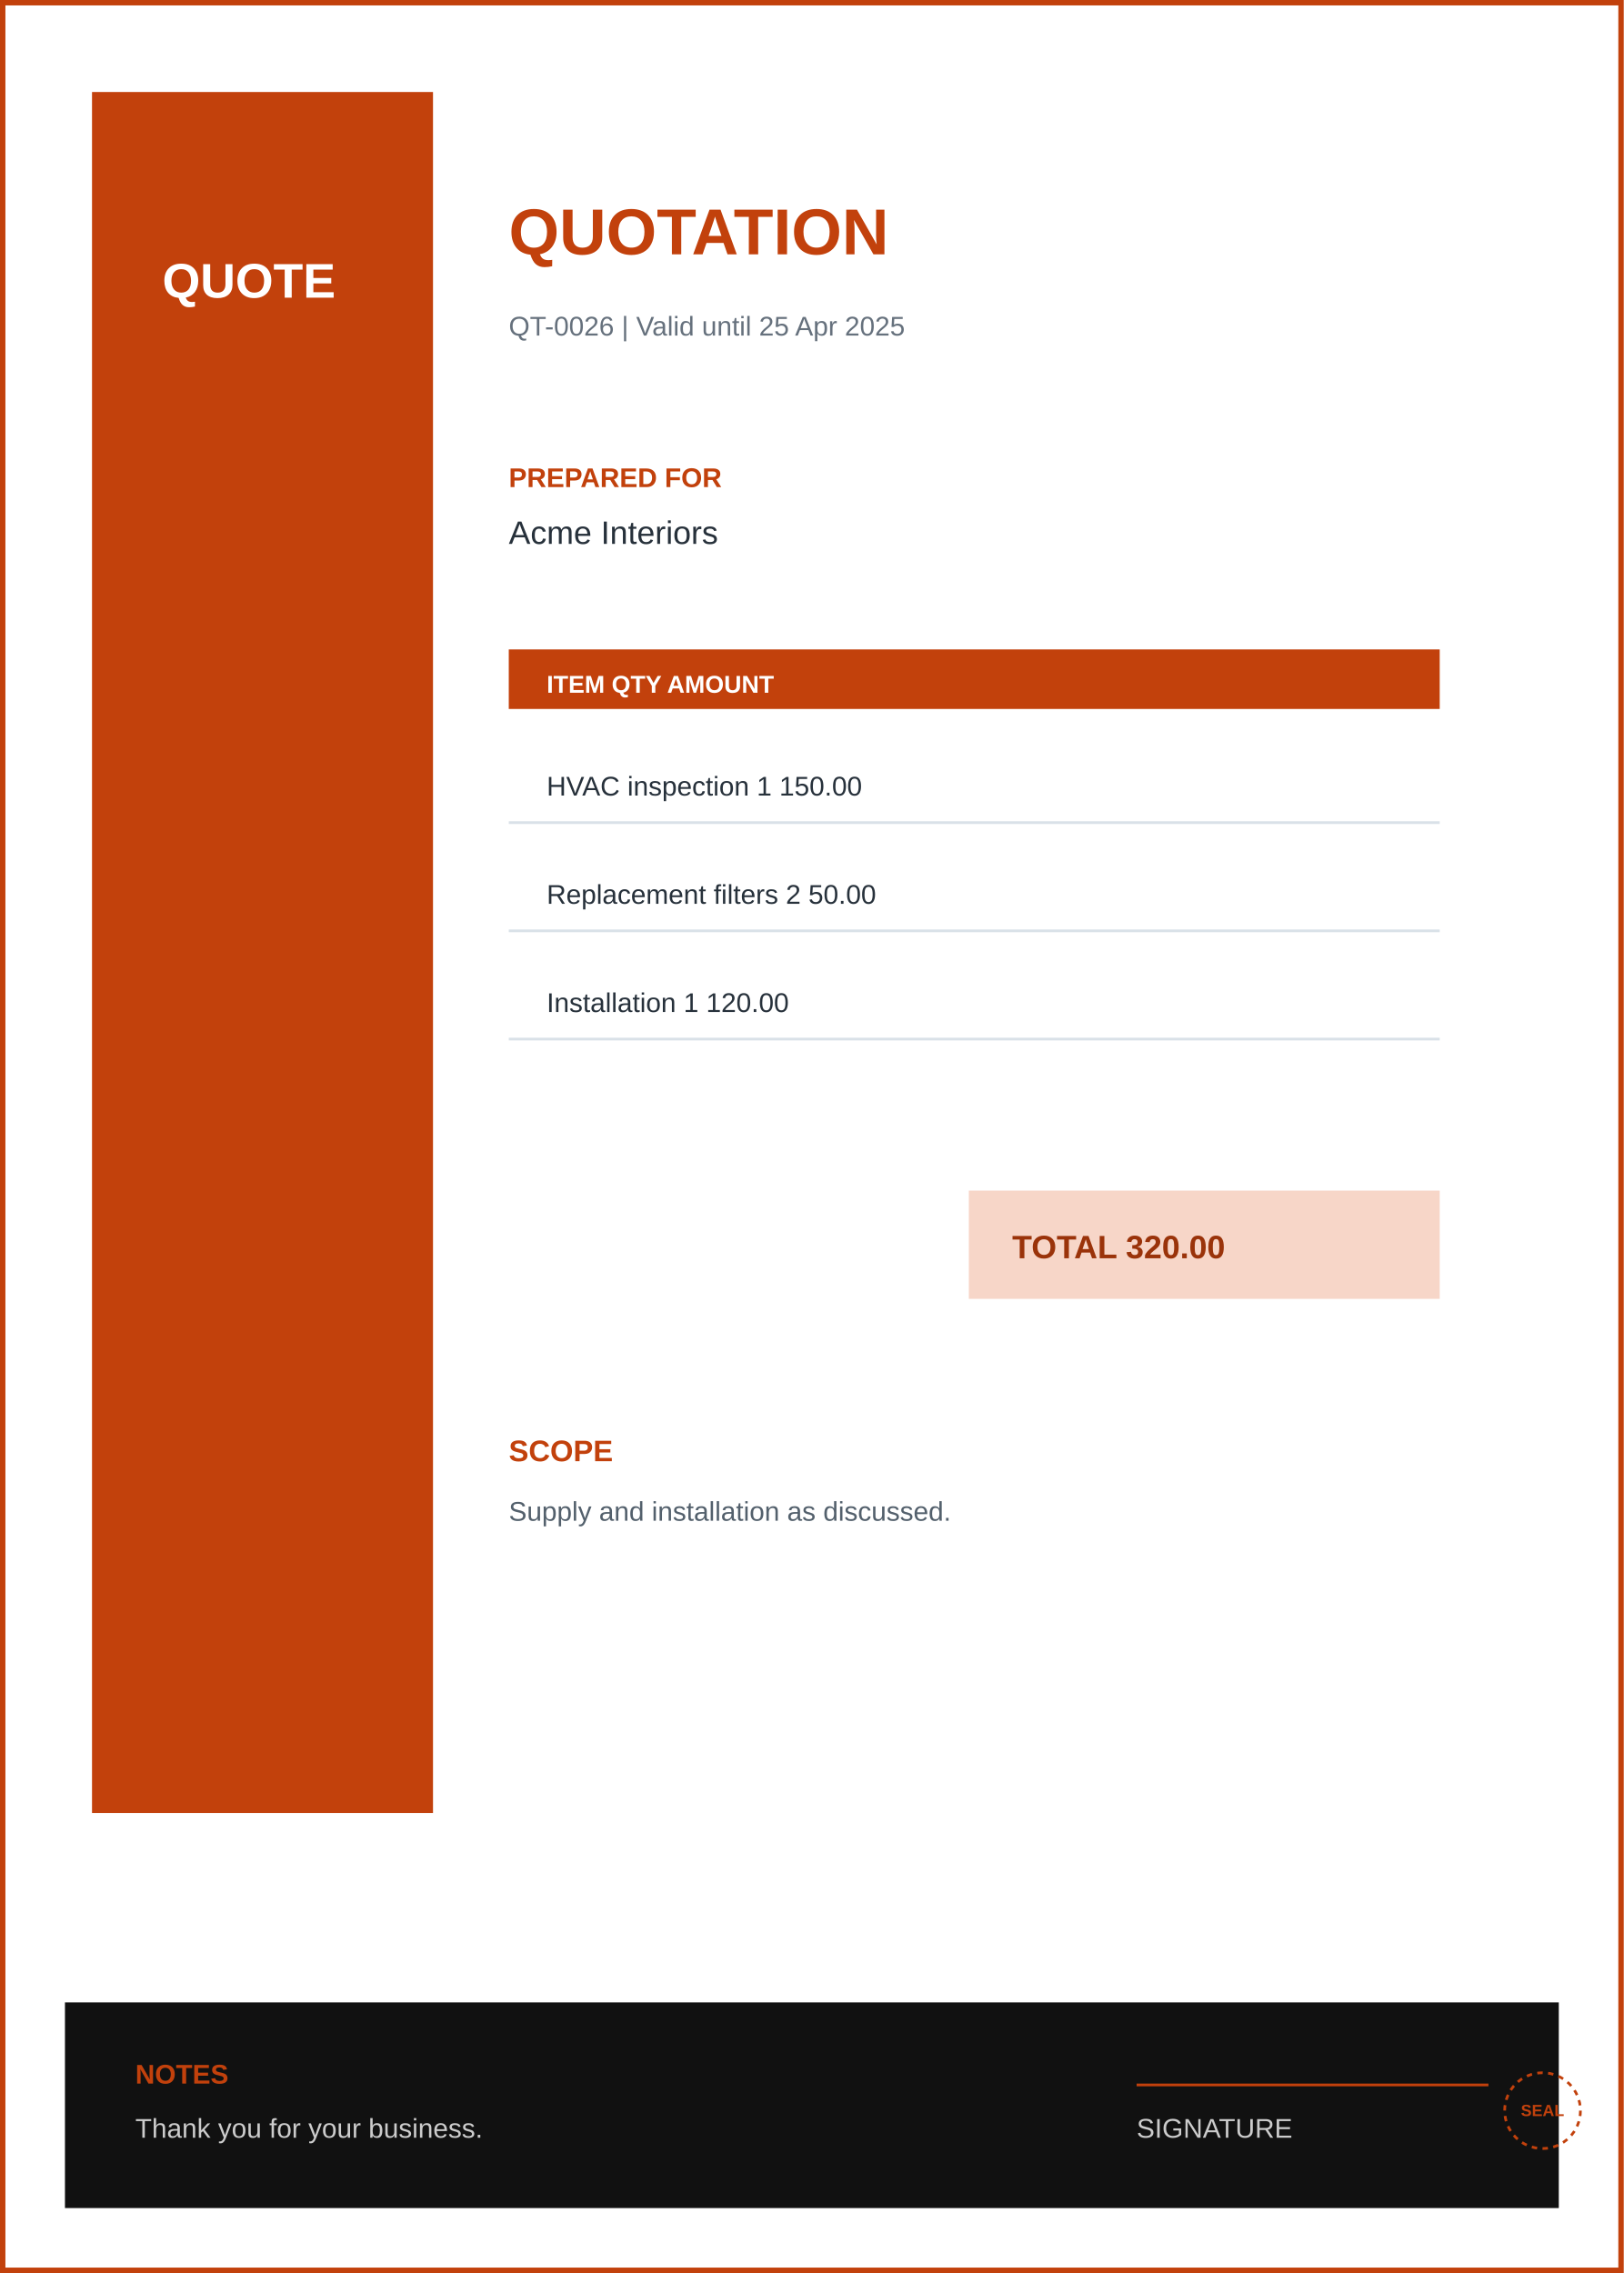
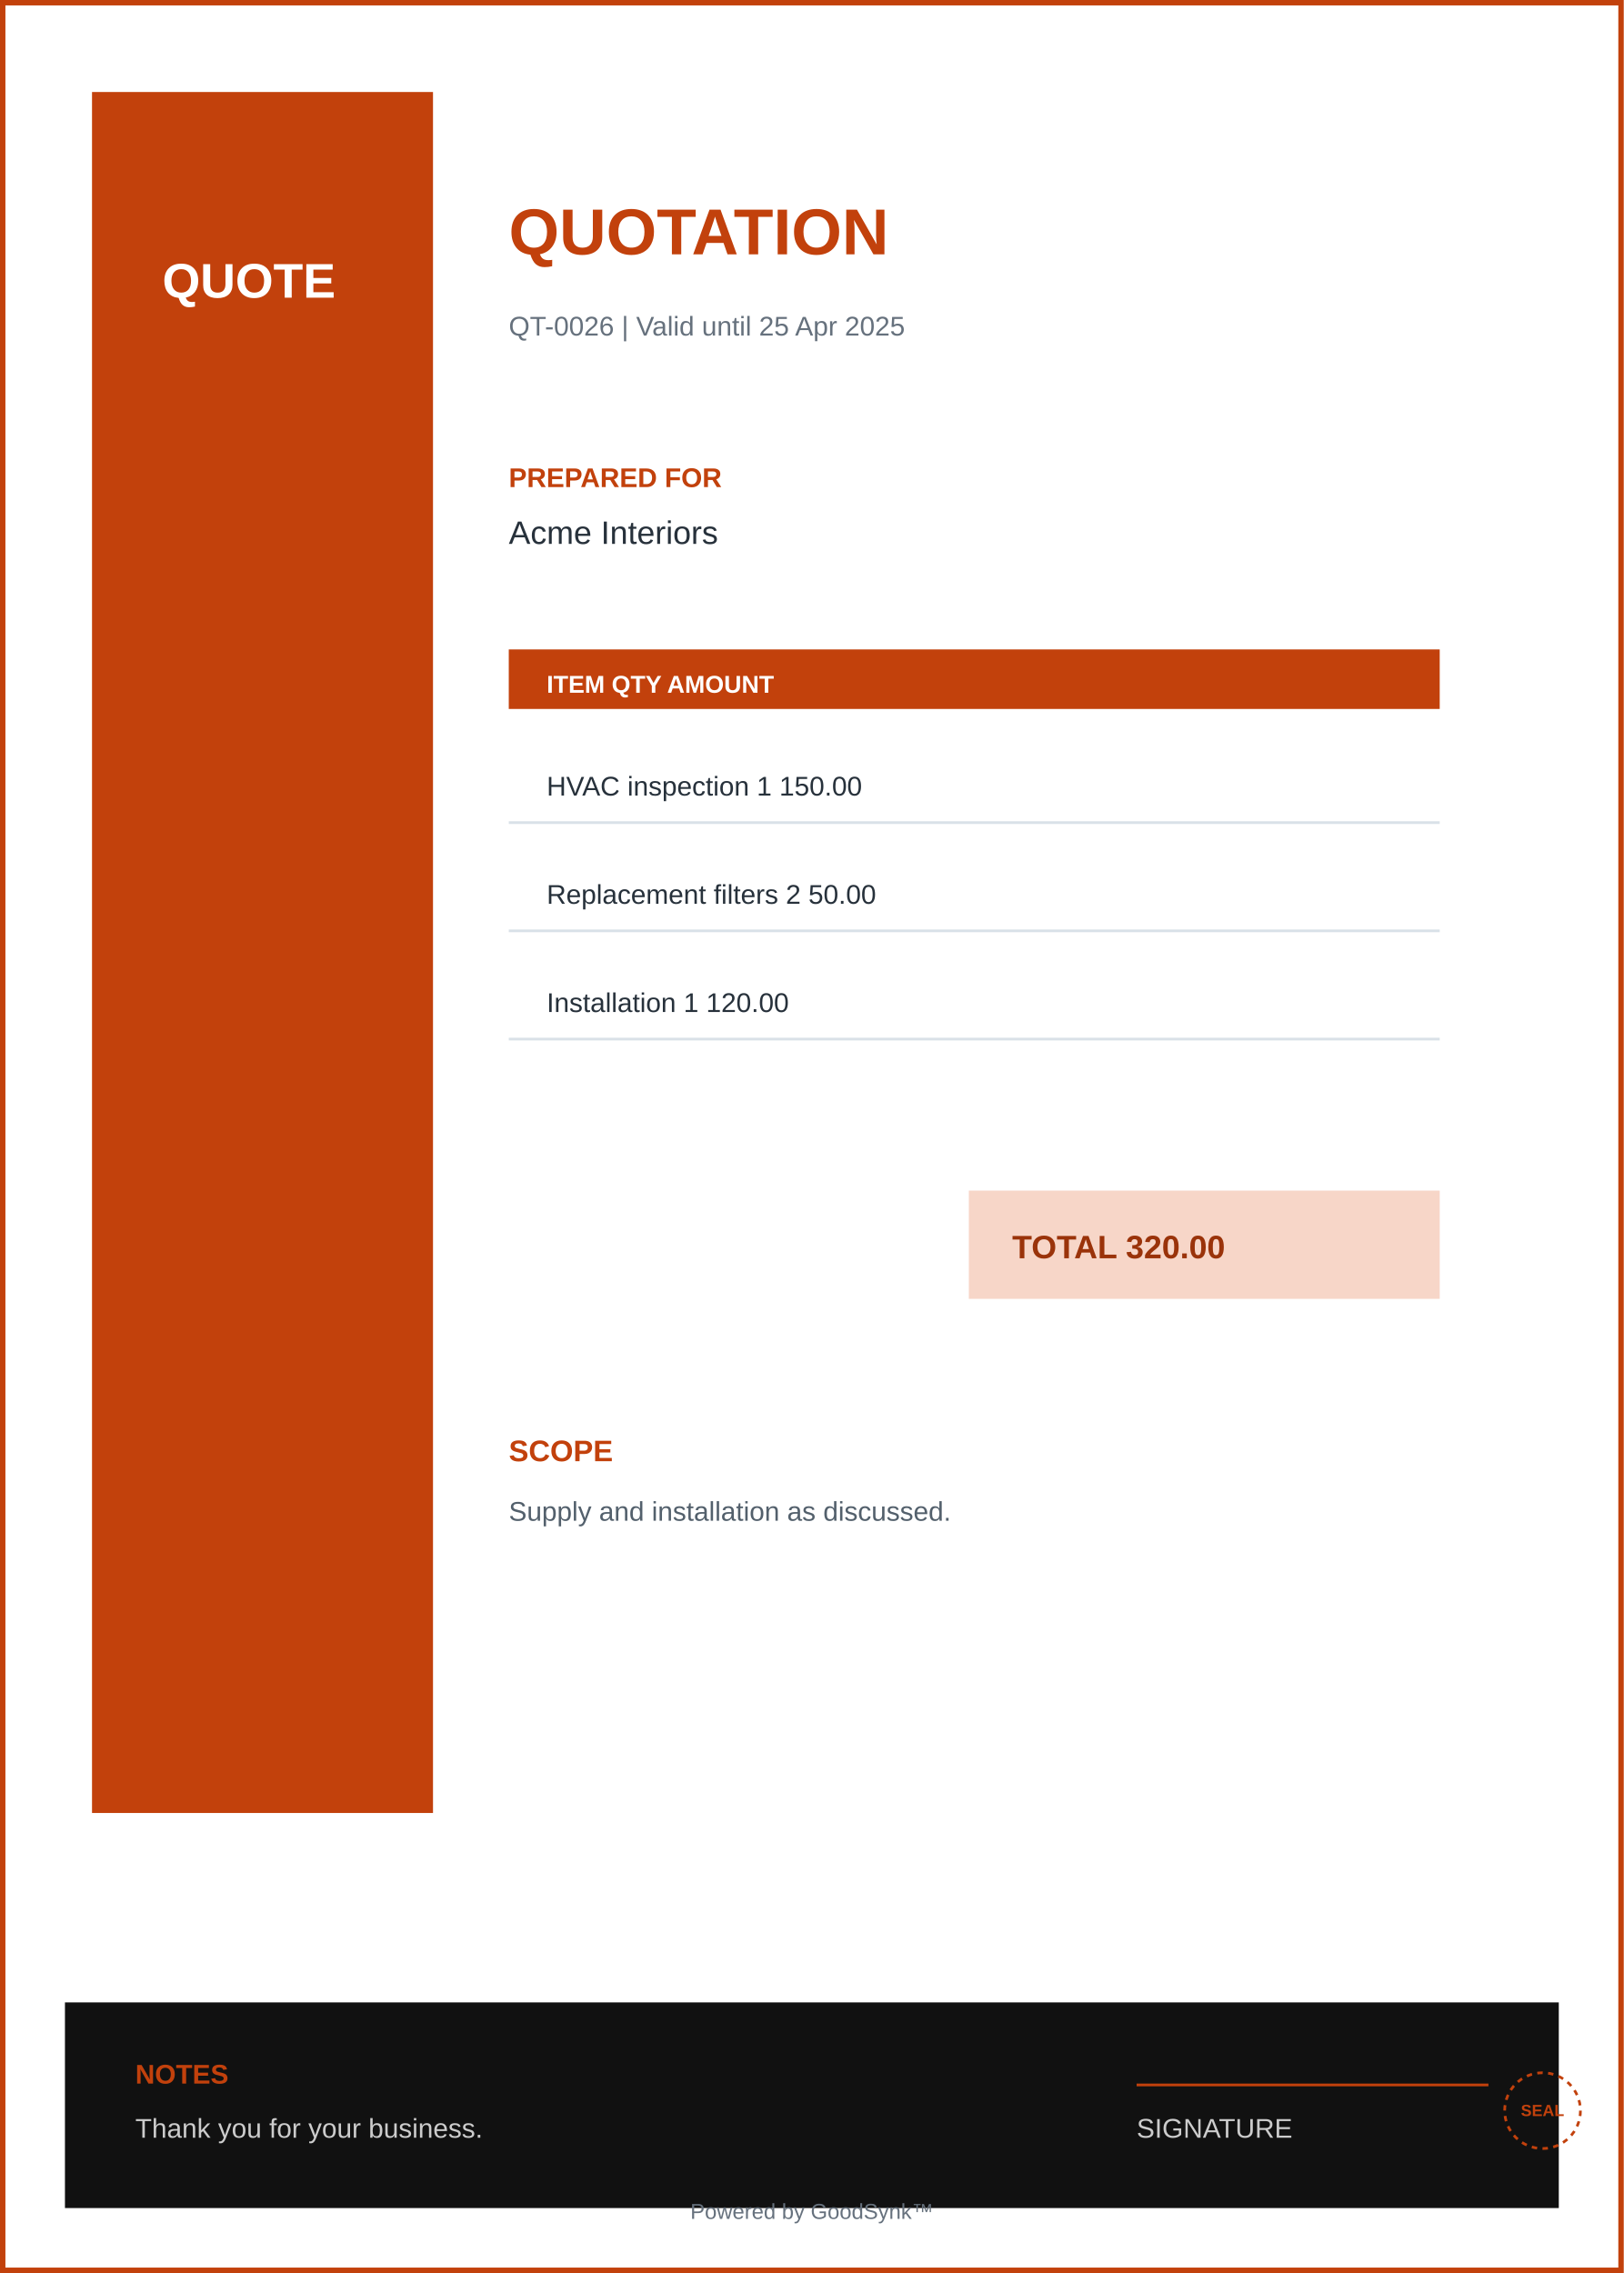
<svg xmlns="http://www.w3.org/2000/svg" viewBox="0 0 600 840">
  <rect width="600" height="840" fill="#fff" />
  <rect x="1" y="1" width="598" height="838" fill="#fff" stroke="#c2410c" stroke-width="2" />
  <rect x="34" y="34" width="126" height="772" fill="#c2410c" />
  <text x="60" y="110" fill="#fff" font-family="Arial" font-size="18" font-weight="700">QUOTE</text>
  <text x="188" y="94" fill="#c2410c" font-family="Arial" font-size="24" font-weight="700">QUOTATION</text>
  <text x="188" y="124" fill="#66717d" font-family="Arial" font-size="10">QT-0026 | Valid until 25 Apr 2025</text>
  <text x="188" y="180" fill="#c2410c" font-family="Arial" font-size="10" font-weight="700">PREPARED FOR</text>
  <text x="188" y="201" fill="#27313b" font-family="Arial" font-size="12">Acme Interiors</text>
  <rect x="188" y="240" width="344" height="22" fill="#c2410c" />
  <text x="202" y="256" fill="#fff" font-family="Arial" font-size="9" font-weight="700">ITEM                         QTY       AMOUNT</text>
  <path d="M188 304h344M188 344h344M188 384h344" stroke="#d9e1e8" />
  <text x="202" y="294" fill="#27313b" font-family="Arial" font-size="10">HVAC inspection              1       150.00</text>
  <text x="202" y="334" fill="#27313b" font-family="Arial" font-size="10">Replacement filters          2        50.00</text>
  <text x="202" y="374" fill="#27313b" font-family="Arial" font-size="10">Installation                 1       120.00</text>
  <rect x="358" y="440" width="174" height="40" fill="#f7d6c8" />
  <text x="374" y="465" fill="#9a330a" font-family="Arial" font-size="12" font-weight="700">TOTAL  320.00</text>
  <text x="188" y="540" fill="#c2410c" font-family="Arial" font-size="11" font-weight="700">SCOPE</text>
  <text x="188" y="562" fill="#53606c" font-family="Arial" font-size="10">Supply and installation as discussed.</text>
  <path d="M358 710h174" stroke="#53606c" />
  <text x="390" y="730" fill="#53606c" font-family="Arial" font-size="10">Acceptance signature</text>
  <g id="custom-footer">
    <rect x="24" y="670" width="552" height="146" fill="#fff" />
    <rect x="24" y="740" width="552" height="76" fill="#111" />
    <text x="50" y="770" fill="#C2410C" font-family="Arial" font-size="10" font-weight="700">NOTES</text>
    <text x="50" y="790" fill="#ccc" font-family="Arial" font-size="10">Thank you for your business.</text>
    <rect x="420" y="770" width="130" height="1" fill="#C2410C" />
    <text x="420" y="790" fill="#ccc" font-family="Arial" font-size="10">SIGNATURE</text>
    <circle cx="570" cy="780" r="14" fill="none" stroke="#C2410C" stroke-width="1" stroke-dasharray="2,2" />
    <text x="570" y="782" text-anchor="middle" font-family="Arial" font-size="6" font-weight="700" fill="#C2410C">SEAL</text>
  </g>
+   <text x="300" y="820" text-anchor="middle" font-family="Arial" font-size="8" fill="#66717d">Powered by GoodSynk™</text>
</svg>
